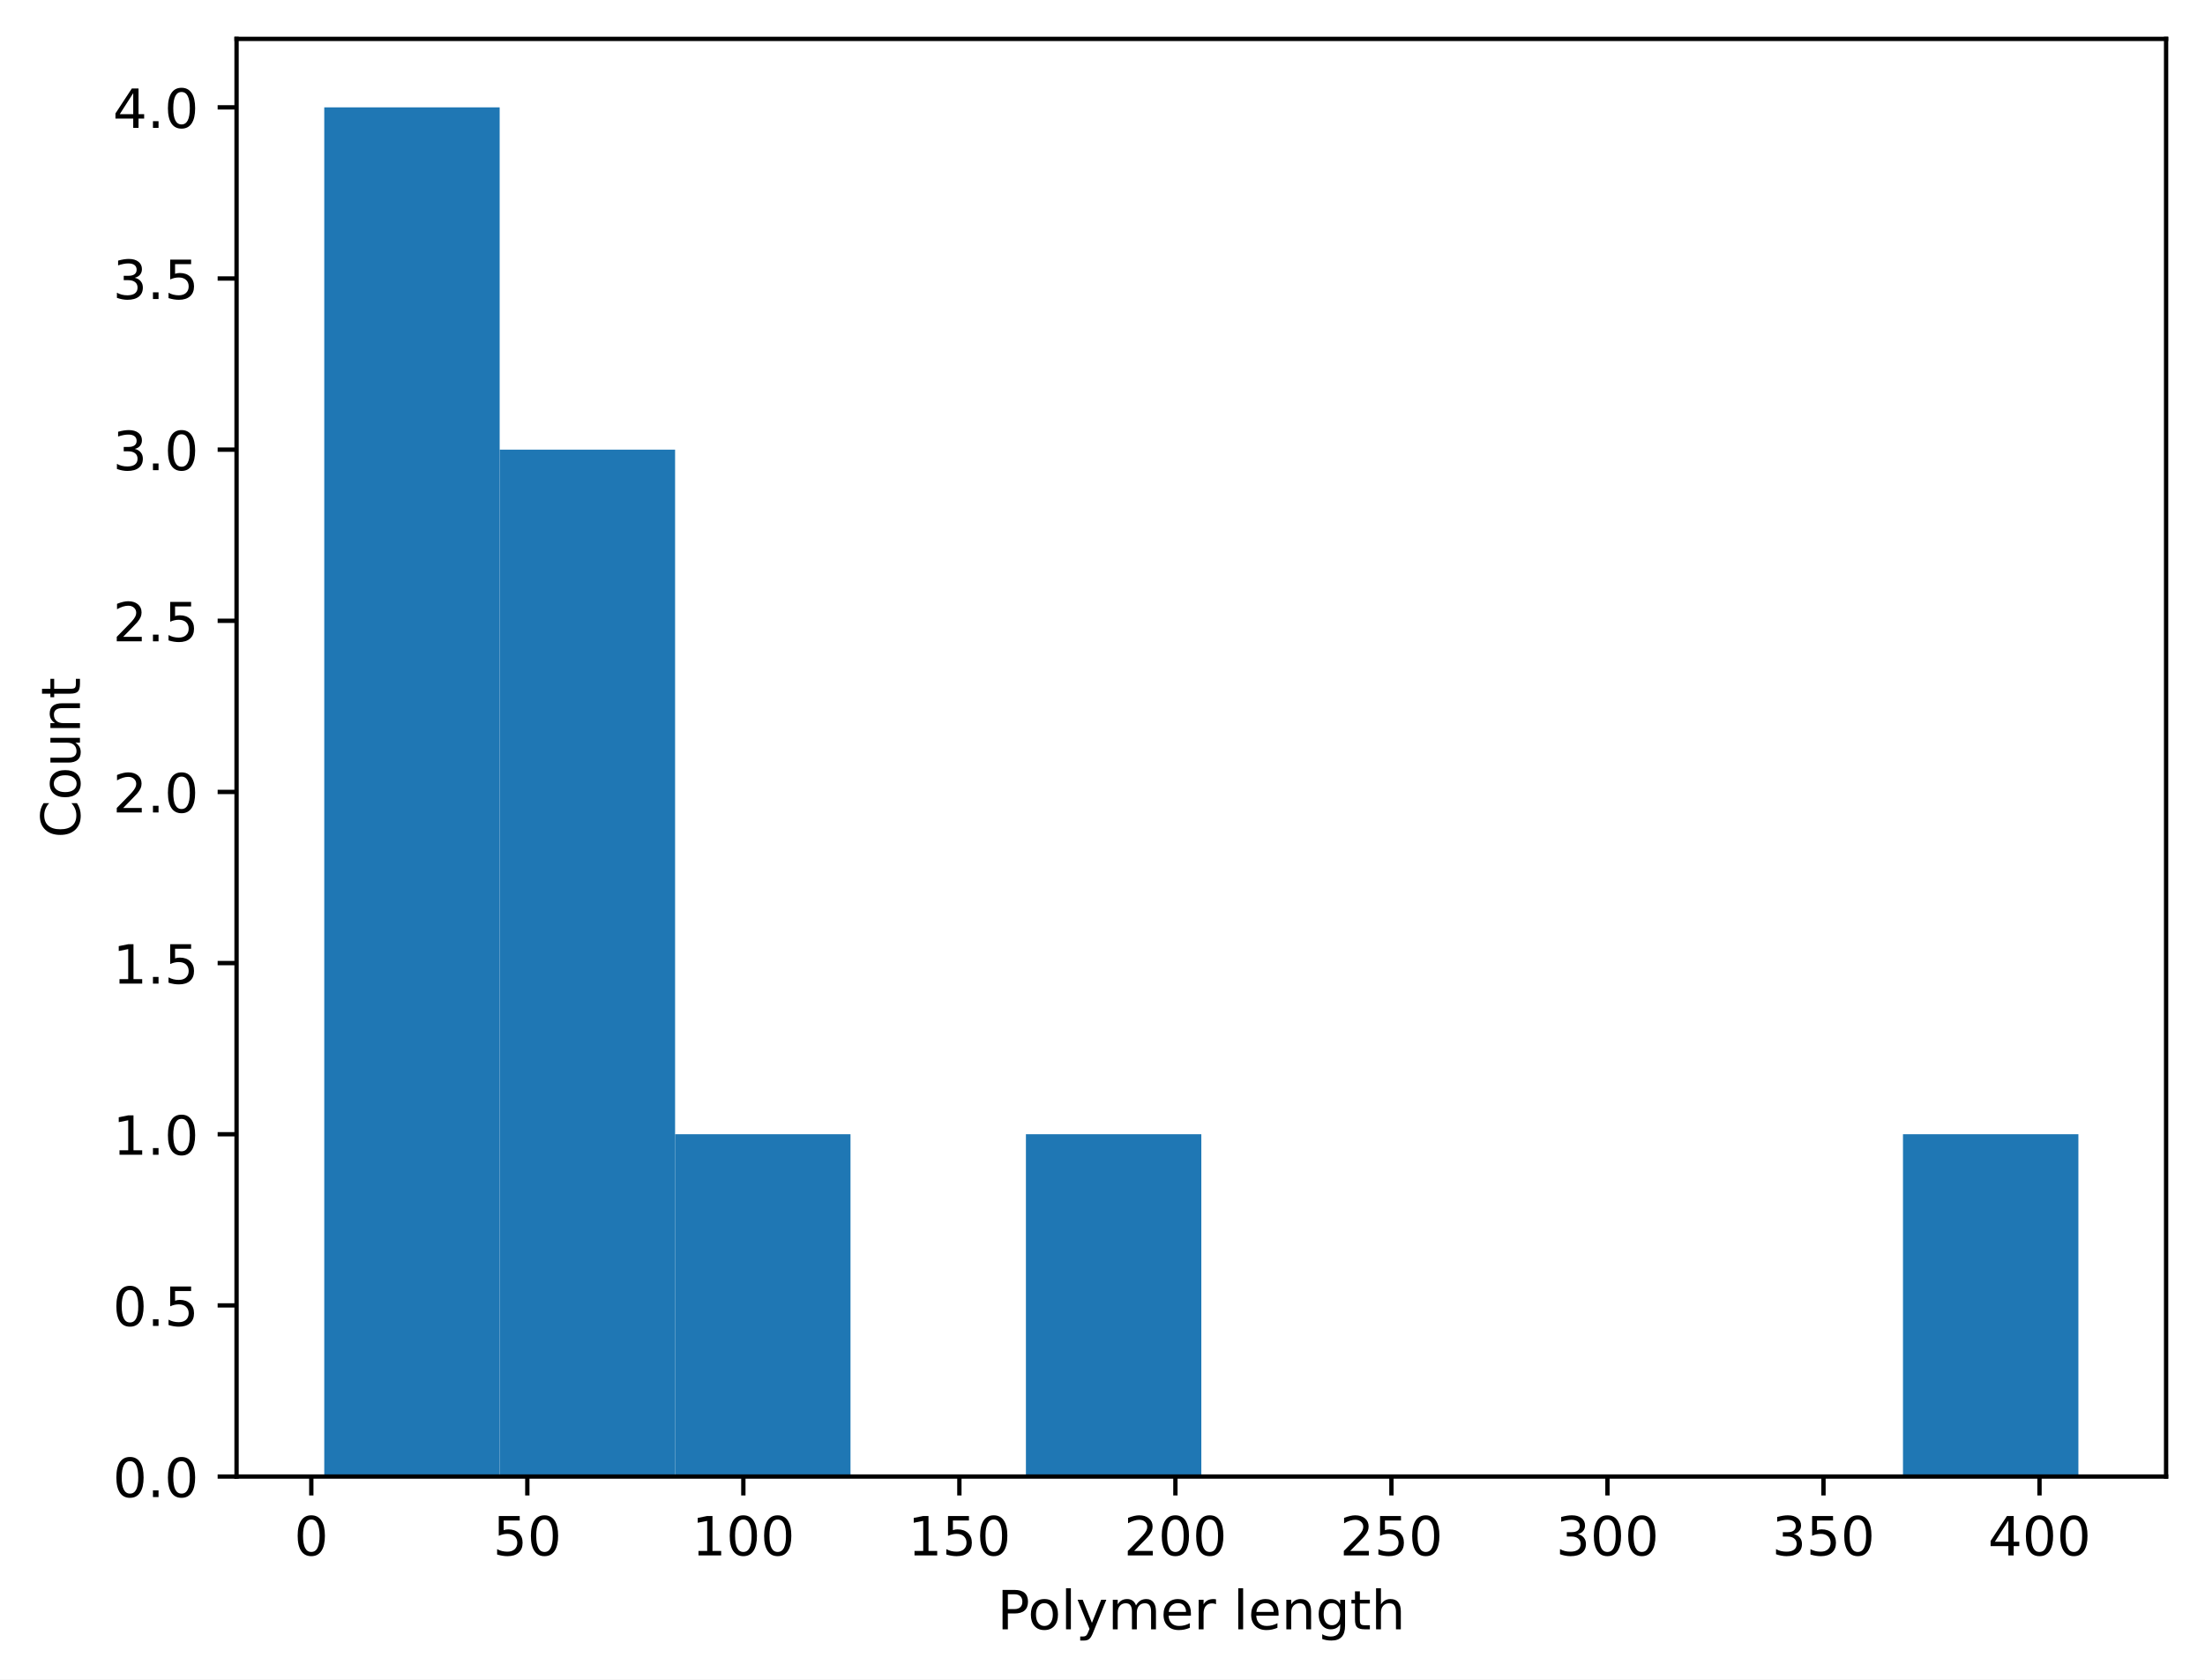
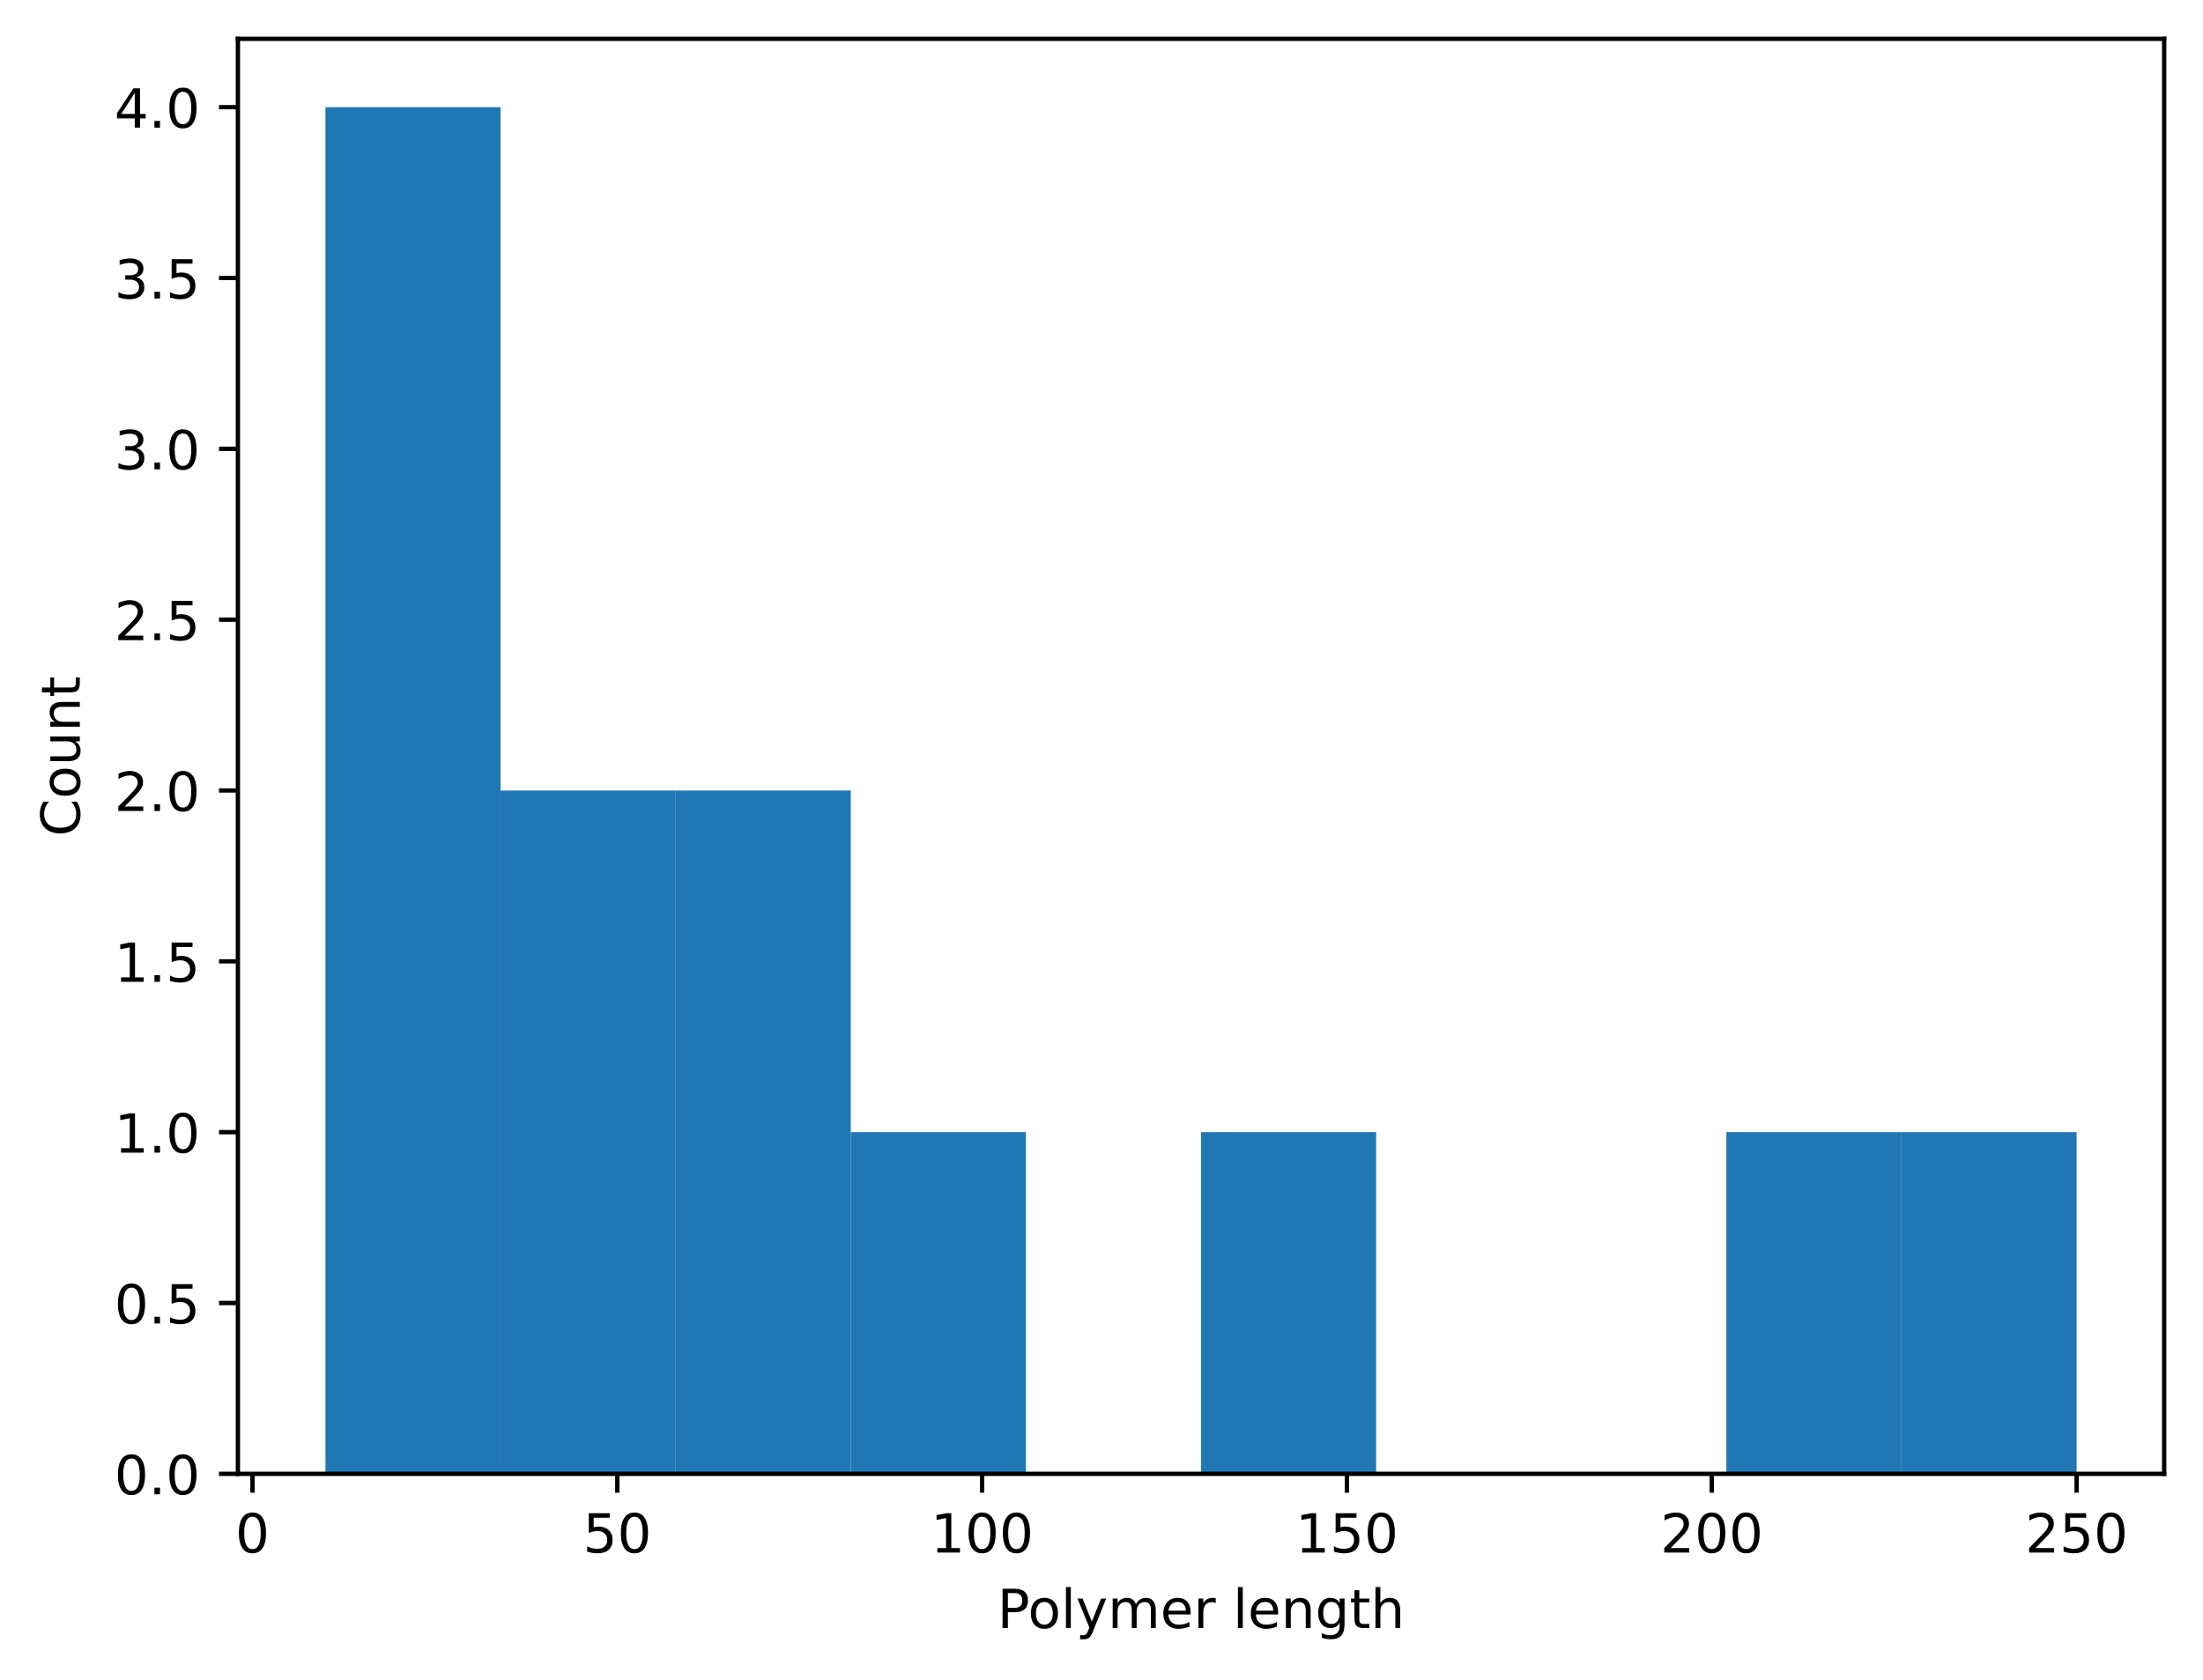
- <svg xmlns="http://www.w3.org/2000/svg" xmlns:xlink="http://www.w3.org/1999/xlink" width="408.101pt" height="310.868pt" viewBox="0 0 408.101 310.868" version="1.1">
+ <svg xmlns="http://www.w3.org/2000/svg" xmlns:xlink="http://www.w3.org/1999/xlink" width="408.423pt" height="311.513pt" viewBox="0 0 408.423 311.513" version="1.1">
  <defs>
    <style type="text/css">*{stroke-linejoin: round; stroke-linecap: butt}</style>
  </defs>
  <g id="figure_1">
    <g id="patch_1">
-       <path d="M 0 310.868  L 408.101 310.868  L 408.101 0  L 0 0  z " style="fill: #ffffff" />
+       <path d="M 0 311.513  L 408.423 311.513  L 408.423 0  L 0 0  z " style="fill: #ffffff" />
    </g>
    <g id="axes_1">
      <g id="patch_2">
-         <path d="M 43.781 273.312  L 400.901 273.312  L 400.901 7.2  L 43.781 7.2  z " style="fill: #ffffff" />
+         <path d="M 44.103 273.312  L 401.223 273.312  L 401.223 7.2  L 44.103 7.2  z " style="fill: #ffffff" />
      </g>
      <g id="patch_3">
-         <path d="M 60.014 273.312  L 92.479 273.312  L 92.479 19.872  L 60.014 19.872  z " clip-path="url(#p665dcdce9b)" style="fill: #1f77b4" />
+         <path d="M 60.336 273.312  L 92.801 273.312  L 92.801 19.872  L 60.336 19.872  z " clip-path="url(#p941e4ea823)" style="fill: #1f77b4" />
      </g>
      <g id="patch_4">
-         <path d="M 92.479 273.312  L 124.945 273.312  L 124.945 83.232  L 92.479 83.232  z " clip-path="url(#p665dcdce9b)" style="fill: #1f77b4" />
+         <path d="M 92.801 273.312  L 125.267 273.312  L 125.267 146.592  L 92.801 146.592  z " clip-path="url(#p941e4ea823)" style="fill: #1f77b4" />
      </g>
      <g id="patch_5">
-         <path d="M 124.945 273.312  L 157.41 273.312  L 157.41 209.952  L 124.945 209.952  z " clip-path="url(#p665dcdce9b)" style="fill: #1f77b4" />
+         <path d="M 125.267 273.312  L 157.732 273.312  L 157.732 146.592  L 125.267 146.592  z " clip-path="url(#p941e4ea823)" style="fill: #1f77b4" />
      </g>
      <g id="patch_6">
-         <path d="M 157.41 273.312  L 189.876 273.312  L 189.876 273.312  L 157.41 273.312  z " clip-path="url(#p665dcdce9b)" style="fill: #1f77b4" />
+         <path d="M 157.732 273.312  L 190.198 273.312  L 190.198 209.952  L 157.732 209.952  z " clip-path="url(#p941e4ea823)" style="fill: #1f77b4" />
      </g>
      <g id="patch_7">
-         <path d="M 189.876 273.312  L 222.341 273.312  L 222.341 209.952  L 189.876 209.952  z " clip-path="url(#p665dcdce9b)" style="fill: #1f77b4" />
+         <path d="M 190.198 273.312  L 222.663 273.312  L 222.663 273.312  L 190.198 273.312  z " clip-path="url(#p941e4ea823)" style="fill: #1f77b4" />
      </g>
      <g id="patch_8">
-         <path d="M 222.341 273.312  L 254.807 273.312  L 254.807 273.312  L 222.341 273.312  z " clip-path="url(#p665dcdce9b)" style="fill: #1f77b4" />
+         <path d="M 222.663 273.312  L 255.129 273.312  L 255.129 209.952  L 222.663 209.952  z " clip-path="url(#p941e4ea823)" style="fill: #1f77b4" />
      </g>
      <g id="patch_9">
-         <path d="M 254.807 273.312  L 287.272 273.312  L 287.272 273.312  L 254.807 273.312  z " clip-path="url(#p665dcdce9b)" style="fill: #1f77b4" />
+         <path d="M 255.129 273.312  L 287.594 273.312  L 287.594 273.312  L 255.129 273.312  z " clip-path="url(#p941e4ea823)" style="fill: #1f77b4" />
      </g>
      <g id="patch_10">
-         <path d="M 287.272 273.312  L 319.738 273.312  L 319.738 273.312  L 287.272 273.312  z " clip-path="url(#p665dcdce9b)" style="fill: #1f77b4" />
+         <path d="M 287.594 273.312  L 320.059 273.312  L 320.059 273.312  L 287.594 273.312  z " clip-path="url(#p941e4ea823)" style="fill: #1f77b4" />
      </g>
      <g id="patch_11">
-         <path d="M 319.738 273.312  L 352.203 273.312  L 352.203 273.312  L 319.738 273.312  z " clip-path="url(#p665dcdce9b)" style="fill: #1f77b4" />
+         <path d="M 320.059 273.312  L 352.525 273.312  L 352.525 209.952  L 320.059 209.952  z " clip-path="url(#p941e4ea823)" style="fill: #1f77b4" />
      </g>
      <g id="patch_12">
-         <path d="M 352.203 273.312  L 384.669 273.312  L 384.669 209.952  L 352.203 209.952  z " clip-path="url(#p665dcdce9b)" style="fill: #1f77b4" />
+         <path d="M 352.525 273.312  L 384.99 273.312  L 384.99 209.952  L 352.525 209.952  z " clip-path="url(#p941e4ea823)" style="fill: #1f77b4" />
      </g>
      <g id="matplotlib.axis_1">
        <g id="xtick_1">
          <g id="line2d_1">
            <defs>
-               <path id="m22817aaefd" d="M 0 0  L 0 3.5  " style="stroke: #000000; stroke-width: 0.8" />
+               <path id="m0335df0d52" d="M 0 0  L 0 3.5  " style="stroke: #000000; stroke-width: 0.8" />
            </defs>
            <g>
-               <use xlink:href="#m22817aaefd" x="57.615" y="273.312" style="stroke: #000000; stroke-width: 0.8" />
+               <use xlink:href="#m0335df0d52" x="46.809" y="273.312" style="stroke: #000000; stroke-width: 0.8" />
            </g>
          </g>
          <g id="text_1">
-             <g transform="translate(54.4338 287.9104) scale(0.1 -0.1)">
-               <defs>
-                 <path id="DejaVuSans-30" d="M 2034 4250  Q 1547 4250 1301 3770  Q 1056 3291 1056 2328  Q 1056 1369 1301 889  Q 1547 409 2034 409  Q 2525 409 2770 889  Q 3016 1369 3016 2328  Q 3016 3291 2770 3770  Q 2525 4250 2034 4250  z M 2034 4750  Q 2819 4750 3233 4129  Q 3647 3509 3647 2328  Q 3647 1150 3233 529  Q 2819 -91 2034 -91  Q 1250 -91 836 529  Q 422 1150 422 2328  Q 422 3509 836 4129  Q 1250 4750 2034 4750  z " transform="scale(0.015625)" />
-               </defs>
-               <use xlink:href="#DejaVuSans-30" />
+             <g transform="translate(43.62733 287.9097) scale(0.1 -0.1)">
+               <defs>
+                 <path id="DejaVuSans-13" d="M 2034 4250  Q 1547 4250 1301 3770  Q 1056 3291 1056 2328  Q 1056 1369 1301 889  Q 1547 409 2034 409  Q 2525 409 2770 889  Q 3016 1369 3016 2328  Q 3016 3291 2770 3770  Q 2525 4250 2034 4250  z M 2034 4750  Q 2819 4750 3233 4129  Q 3647 3509 3647 2328  Q 3647 1150 3233 529  Q 2819 -91 2034 -91  Q 1250 -91 836 529  Q 422 1150 422 2328  Q 422 3509 836 4129  Q 1250 4750 2034 4750  z " transform="scale(0.015625)" />
+               </defs>
+               <use xlink:href="#DejaVuSans-13" />
            </g>
          </g>
        </g>
        <g id="xtick_2">
          <g id="line2d_2">
            <g>
-               <use xlink:href="#m22817aaefd" x="97.597" y="273.312" style="stroke: #000000; stroke-width: 0.8" />
+               <use xlink:href="#m0335df0d52" x="114.445" y="273.312" style="stroke: #000000; stroke-width: 0.8" />
            </g>
          </g>
          <g id="text_2">
-             <g transform="translate(91.23464 287.9104) scale(0.1 -0.1)">
-               <defs>
-                 <path id="DejaVuSans-35" d="M 691 4666  L 3169 4666  L 3169 4134  L 1269 4134  L 1269 2991  Q 1406 3038 1543 3061  Q 1681 3084 1819 3084  Q 2600 3084 3056 2656  Q 3513 2228 3513 1497  Q 3513 744 3044 326  Q 2575 -91 1722 -91  Q 1428 -91 1123 -41  Q 819 9 494 109  L 494 744  Q 775 591 1075 516  Q 1375 441 1709 441  Q 2250 441 2565 725  Q 2881 1009 2881 1497  Q 2881 1984 2565 2268  Q 2250 2553 1709 2553  Q 1456 2553 1204 2497  Q 953 2441 691 2322  L 691 4666  z " transform="scale(0.015625)" />
-               </defs>
-               <use xlink:href="#DejaVuSans-35" />
-               <use xlink:href="#DejaVuSans-30" transform="translate(63.62305 0)" />
+             <g transform="translate(108.0824 287.9097) scale(0.1 -0.1)">
+               <defs>
+                 <path id="DejaVuSans-18" d="M 691 4666  L 3169 4666  L 3169 4134  L 1269 4134  L 1269 2991  Q 1406 3038 1543 3061  Q 1681 3084 1819 3084  Q 2600 3084 3056 2656  Q 3513 2228 3513 1497  Q 3513 744 3044 326  Q 2575 -91 1722 -91  Q 1428 -91 1123 -41  Q 819 9 494 109  L 494 744  Q 775 591 1075 516  Q 1375 441 1709 441  Q 2250 441 2565 725  Q 2881 1009 2881 1497  Q 2881 1984 2565 2268  Q 2250 2553 1709 2553  Q 1456 2553 1204 2497  Q 953 2441 691 2322  L 691 4666  z " transform="scale(0.015625)" />
+               </defs>
+               <use xlink:href="#DejaVuSans-18" />
+               <use xlink:href="#DejaVuSans-13" transform="translate(63.625 0)" />
            </g>
          </g>
        </g>
        <g id="xtick_3">
          <g id="line2d_3">
            <g>
-               <use xlink:href="#m22817aaefd" x="137.579" y="273.312" style="stroke: #000000; stroke-width: 0.8" />
+               <use xlink:href="#m0335df0d52" x="182.081" y="273.312" style="stroke: #000000; stroke-width: 0.8" />
            </g>
          </g>
          <g id="text_3">
-             <g transform="translate(128.0355 287.9104) scale(0.1 -0.1)">
-               <defs>
-                 <path id="DejaVuSans-31" d="M 794 531  L 1825 531  L 1825 4091  L 703 3866  L 703 4441  L 1819 4666  L 2450 4666  L 2450 531  L 3481 531  L 3481 0  L 794 0  L 794 531  z " transform="scale(0.015625)" />
-               </defs>
-               <use xlink:href="#DejaVuSans-31" />
-               <use xlink:href="#DejaVuSans-30" transform="translate(63.62305 0)" />
-               <use xlink:href="#DejaVuSans-30" transform="translate(127.2461 0)" />
+             <g transform="translate(172.5376 287.9097) scale(0.1 -0.1)">
+               <defs>
+                 <path id="DejaVuSans-14" d="M 794 531  L 1825 531  L 1825 4091  L 703 3866  L 703 4441  L 1819 4666  L 2450 4666  L 2450 531  L 3481 531  L 3481 0  L 794 0  L 794 531  z " transform="scale(0.015625)" />
+               </defs>
+               <use xlink:href="#DejaVuSans-14" />
+               <use xlink:href="#DejaVuSans-13" transform="translate(63.625 0)" />
+               <use xlink:href="#DejaVuSans-13" transform="translate(127.25 0)" />
            </g>
          </g>
        </g>
        <g id="xtick_4">
          <g id="line2d_4">
            <g>
-               <use xlink:href="#m22817aaefd" x="177.561" y="273.312" style="stroke: #000000; stroke-width: 0.8" />
+               <use xlink:href="#m0335df0d52" x="249.718" y="273.312" style="stroke: #000000; stroke-width: 0.8" />
            </g>
          </g>
          <g id="text_4">
-             <g transform="translate(168.0176 287.9104) scale(0.1 -0.1)">
-               <use xlink:href="#DejaVuSans-31" />
-               <use xlink:href="#DejaVuSans-35" transform="translate(63.62305 0)" />
-               <use xlink:href="#DejaVuSans-30" transform="translate(127.2461 0)" />
+             <g transform="translate(240.1739 287.9097) scale(0.1 -0.1)">
+               <use xlink:href="#DejaVuSans-14" />
+               <use xlink:href="#DejaVuSans-18" transform="translate(63.625 0)" />
+               <use xlink:href="#DejaVuSans-13" transform="translate(127.25 0)" />
            </g>
          </g>
        </g>
        <g id="xtick_5">
          <g id="line2d_5">
            <g>
-               <use xlink:href="#m22817aaefd" x="217.543" y="273.312" style="stroke: #000000; stroke-width: 0.8" />
+               <use xlink:href="#m0335df0d52" x="317.354" y="273.312" style="stroke: #000000; stroke-width: 0.8" />
            </g>
          </g>
          <g id="text_5">
-             <g transform="translate(207.9997 287.9104) scale(0.1 -0.1)">
-               <defs>
-                 <path id="DejaVuSans-32" d="M 1228 531  L 3431 531  L 3431 0  L 469 0  L 469 531  Q 828 903 1448 1529  Q 2069 2156 2228 2338  Q 2531 2678 2651 2914  Q 2772 3150 2772 3378  Q 2772 3750 2511 3984  Q 2250 4219 1831 4219  Q 1534 4219 1204 4116  Q 875 4013 500 3803  L 500 4441  Q 881 4594 1212 4672  Q 1544 4750 1819 4750  Q 2544 4750 2975 4387  Q 3406 4025 3406 3419  Q 3406 3131 3298 2873  Q 3191 2616 2906 2266  Q 2828 2175 2409 1742  Q 1991 1309 1228 531  z " transform="scale(0.015625)" />
-               </defs>
-               <use xlink:href="#DejaVuSans-32" />
-               <use xlink:href="#DejaVuSans-30" transform="translate(63.62305 0)" />
-               <use xlink:href="#DejaVuSans-30" transform="translate(127.2461 0)" />
+             <g transform="translate(307.8103 287.9097) scale(0.1 -0.1)">
+               <defs>
+                 <path id="DejaVuSans-15" d="M 1228 531  L 3431 531  L 3431 0  L 469 0  L 469 531  Q 828 903 1448 1529  Q 2069 2156 2228 2338  Q 2531 2678 2651 2914  Q 2772 3150 2772 3378  Q 2772 3750 2511 3984  Q 2250 4219 1831 4219  Q 1534 4219 1204 4116  Q 875 4013 500 3803  L 500 4441  Q 881 4594 1212 4672  Q 1544 4750 1819 4750  Q 2544 4750 2975 4387  Q 3406 4025 3406 3419  Q 3406 3131 3298 2873  Q 3191 2616 2906 2266  Q 2828 2175 2409 1742  Q 1991 1309 1228 531  z " transform="scale(0.015625)" />
+               </defs>
+               <use xlink:href="#DejaVuSans-15" />
+               <use xlink:href="#DejaVuSans-13" transform="translate(63.625 0)" />
+               <use xlink:href="#DejaVuSans-13" transform="translate(127.25 0)" />
            </g>
          </g>
        </g>
        <g id="xtick_6">
          <g id="line2d_6">
            <g>
-               <use xlink:href="#m22817aaefd" x="257.525" y="273.312" style="stroke: #000000; stroke-width: 0.8" />
+               <use xlink:href="#m0335df0d52" x="384.99" y="273.312" style="stroke: #000000; stroke-width: 0.8" />
            </g>
          </g>
          <g id="text_6">
-             <g transform="translate(247.9817 287.9104) scale(0.1 -0.1)">
-               <use xlink:href="#DejaVuSans-32" />
-               <use xlink:href="#DejaVuSans-35" transform="translate(63.62305 0)" />
-               <use xlink:href="#DejaVuSans-30" transform="translate(127.2461 0)" />
-             </g>
-           </g>
-         </g>
-         <g id="xtick_7">
-           <g id="line2d_7">
-             <g>
-               <use xlink:href="#m22817aaefd" x="297.508" y="273.312" style="stroke: #000000; stroke-width: 0.8" />
-             </g>
-           </g>
-           <g id="text_7">
-             <g transform="translate(287.9638 287.9104) scale(0.1 -0.1)">
-               <defs>
-                 <path id="DejaVuSans-33" d="M 2597 2516  Q 3050 2419 3304 2112  Q 3559 1806 3559 1356  Q 3559 666 3084 287  Q 2609 -91 1734 -91  Q 1441 -91 1130 -33  Q 819 25 488 141  L 488 750  Q 750 597 1062 519  Q 1375 441 1716 441  Q 2309 441 2620 675  Q 2931 909 2931 1356  Q 2931 1769 2642 2001  Q 2353 2234 1838 2234  L 1294 2234  L 1294 2753  L 1863 2753  Q 2328 2753 2575 2939  Q 2822 3125 2822 3475  Q 2822 3834 2567 4026  Q 2313 4219 1838 4219  Q 1578 4219 1281 4162  Q 984 4106 628 3988  L 628 4550  Q 988 4650 1302 4700  Q 1616 4750 1894 4750  Q 2613 4750 3031 4423  Q 3450 4097 3450 3541  Q 3450 3153 3228 2886  Q 3006 2619 2597 2516  z " transform="scale(0.015625)" />
-               </defs>
-               <use xlink:href="#DejaVuSans-33" />
-               <use xlink:href="#DejaVuSans-30" transform="translate(63.62305 0)" />
-               <use xlink:href="#DejaVuSans-30" transform="translate(127.2461 0)" />
-             </g>
-           </g>
-         </g>
-         <g id="xtick_8">
-           <g id="line2d_8">
-             <g>
-               <use xlink:href="#m22817aaefd" x="337.49" y="273.312" style="stroke: #000000; stroke-width: 0.8" />
-             </g>
-           </g>
-           <g id="text_8">
-             <g transform="translate(327.9459 287.9104) scale(0.1 -0.1)">
-               <use xlink:href="#DejaVuSans-33" />
-               <use xlink:href="#DejaVuSans-35" transform="translate(63.62305 0)" />
-               <use xlink:href="#DejaVuSans-30" transform="translate(127.2461 0)" />
-             </g>
-           </g>
-         </g>
-         <g id="xtick_9">
-           <g id="line2d_9">
-             <g>
-               <use xlink:href="#m22817aaefd" x="377.472" y="273.312" style="stroke: #000000; stroke-width: 0.8" />
-             </g>
-           </g>
-           <g id="text_9">
-             <g transform="translate(367.928 287.9104) scale(0.1 -0.1)">
-               <defs>
-                 <path id="DejaVuSans-34" d="M 2419 4116  L 825 1625  L 2419 1625  L 2419 4116  z M 2253 4666  L 3047 4666  L 3047 1625  L 3713 1625  L 3713 1100  L 3047 1100  L 3047 0  L 2419 0  L 2419 1100  L 313 1100  L 313 1709  L 2253 4666  z " transform="scale(0.015625)" />
-               </defs>
-               <use xlink:href="#DejaVuSans-34" />
-               <use xlink:href="#DejaVuSans-30" transform="translate(63.62305 0)" />
-               <use xlink:href="#DejaVuSans-30" transform="translate(127.2461 0)" />
-             </g>
-           </g>
-         </g>
-         <g id="text_10">
-           <g transform="translate(184.5709 301.5886) scale(0.1 -0.1)">
+             <g transform="translate(375.4466 287.9097) scale(0.1 -0.1)">
+               <use xlink:href="#DejaVuSans-15" />
+               <use xlink:href="#DejaVuSans-18" transform="translate(63.625 0)" />
+               <use xlink:href="#DejaVuSans-13" transform="translate(127.25 0)" />
+             </g>
+           </g>
+         </g>
+         <g id="text_7">
+           <g transform="translate(184.8897 301.9104) scale(0.1 -0.1)">
            <defs>
-               <path id="DejaVuSans-50" d="M 1259 4147  L 1259 2394  L 2053 2394  Q 2494 2394 2734 2622  Q 2975 2850 2975 3272  Q 2975 3691 2734 3919  Q 2494 4147 2053 4147  L 1259 4147  z M 628 4666  L 2053 4666  Q 2838 4666 3239 4311  Q 3641 3956 3641 3272  Q 3641 2581 3239 2228  Q 2838 1875 2053 1875  L 1259 1875  L 1259 0  L 628 0  L 628 4666  z " transform="scale(0.015625)" />
-               <path id="DejaVuSans-6f" d="M 1959 3097  Q 1497 3097 1228 2736  Q 959 2375 959 1747  Q 959 1119 1226 758  Q 1494 397 1959 397  Q 2419 397 2687 759  Q 2956 1122 2956 1747  Q 2956 2369 2687 2733  Q 2419 3097 1959 3097  z M 1959 3584  Q 2709 3584 3137 3096  Q 3566 2609 3566 1747  Q 3566 888 3137 398  Q 2709 -91 1959 -91  Q 1206 -91 779 398  Q 353 888 353 1747  Q 353 2609 779 3096  Q 1206 3584 1959 3584  z " transform="scale(0.015625)" />
-               <path id="DejaVuSans-6c" d="M 603 4863  L 1178 4863  L 1178 0  L 603 0  L 603 4863  z " transform="scale(0.015625)" />
-               <path id="DejaVuSans-79" d="M 2059 -325  Q 1816 -950 1584 -1140  Q 1353 -1331 966 -1331  L 506 -1331  L 506 -850  L 844 -850  Q 1081 -850 1212 -737  Q 1344 -625 1503 -206  L 1606 56  L 191 3500  L 800 3500  L 1894 763  L 2988 3500  L 3597 3500  L 2059 -325  z " transform="scale(0.015625)" />
-               <path id="DejaVuSans-6d" d="M 3328 2828  Q 3544 3216 3844 3400  Q 4144 3584 4550 3584  Q 5097 3584 5394 3201  Q 5691 2819 5691 2113  L 5691 0  L 5113 0  L 5113 2094  Q 5113 2597 4934 2840  Q 4756 3084 4391 3084  Q 3944 3084 3684 2787  Q 3425 2491 3425 1978  L 3425 0  L 2847 0  L 2847 2094  Q 2847 2600 2669 2842  Q 2491 3084 2119 3084  Q 1678 3084 1418 2786  Q 1159 2488 1159 1978  L 1159 0  L 581 0  L 581 3500  L 1159 3500  L 1159 2956  Q 1356 3278 1631 3431  Q 1906 3584 2284 3584  Q 2666 3584 2933 3390  Q 3200 3197 3328 2828  z " transform="scale(0.015625)" />
-               <path id="DejaVuSans-65" d="M 3597 1894  L 3597 1613  L 953 1613  Q 991 1019 1311 708  Q 1631 397 2203 397  Q 2534 397 2845 478  Q 3156 559 3463 722  L 3463 178  Q 3153 47 2828 -22  Q 2503 -91 2169 -91  Q 1331 -91 842 396  Q 353 884 353 1716  Q 353 2575 817 3079  Q 1281 3584 2069 3584  Q 2775 3584 3186 3129  Q 3597 2675 3597 1894  z M 3022 2063  Q 3016 2534 2758 2815  Q 2500 3097 2075 3097  Q 1594 3097 1305 2825  Q 1016 2553 972 2059  L 3022 2063  z " transform="scale(0.015625)" />
-               <path id="DejaVuSans-72" d="M 2631 2963  Q 2534 3019 2420 3045  Q 2306 3072 2169 3072  Q 1681 3072 1420 2755  Q 1159 2438 1159 1844  L 1159 0  L 581 0  L 581 3500  L 1159 3500  L 1159 2956  Q 1341 3275 1631 3429  Q 1922 3584 2338 3584  Q 2397 3584 2469 3576  Q 2541 3569 2628 3553  L 2631 2963  z " transform="scale(0.015625)" />
-               <path id="DejaVuSans-20" transform="scale(0.015625)" />
-               <path id="DejaVuSans-6e" d="M 3513 2113  L 3513 0  L 2938 0  L 2938 2094  Q 2938 2591 2744 2837  Q 2550 3084 2163 3084  Q 1697 3084 1428 2787  Q 1159 2491 1159 1978  L 1159 0  L 581 0  L 581 3500  L 1159 3500  L 1159 2956  Q 1366 3272 1645 3428  Q 1925 3584 2291 3584  Q 2894 3584 3203 3211  Q 3513 2838 3513 2113  z " transform="scale(0.015625)" />
-               <path id="DejaVuSans-67" d="M 2906 1791  Q 2906 2416 2648 2759  Q 2391 3103 1925 3103  Q 1463 3103 1205 2759  Q 947 2416 947 1791  Q 947 1169 1205 825  Q 1463 481 1925 481  Q 2391 481 2648 825  Q 2906 1169 2906 1791  z M 3481 434  Q 3481 -459 3084 -895  Q 2688 -1331 1869 -1331  Q 1566 -1331 1297 -1286  Q 1028 -1241 775 -1147  L 775 -588  Q 1028 -725 1275 -790  Q 1522 -856 1778 -856  Q 2344 -856 2625 -561  Q 2906 -266 2906 331  L 2906 616  Q 2728 306 2450 153  Q 2172 0 1784 0  Q 1141 0 747 490  Q 353 981 353 1791  Q 353 2603 747 3093  Q 1141 3584 1784 3584  Q 2172 3584 2450 3431  Q 2728 3278 2906 2969  L 2906 3500  L 3481 3500  L 3481 434  z " transform="scale(0.015625)" />
-               <path id="DejaVuSans-74" d="M 1172 4494  L 1172 3500  L 2356 3500  L 2356 3053  L 1172 3053  L 1172 1153  Q 1172 725 1289 603  Q 1406 481 1766 481  L 2356 481  L 2356 0  L 1766 0  Q 1100 0 847 248  Q 594 497 594 1153  L 594 3053  L 172 3053  L 172 3500  L 594 3500  L 594 4494  L 1172 4494  z " transform="scale(0.015625)" />
-               <path id="DejaVuSans-68" d="M 3513 2113  L 3513 0  L 2938 0  L 2938 2094  Q 2938 2591 2744 2837  Q 2550 3084 2163 3084  Q 1697 3084 1428 2787  Q 1159 2491 1159 1978  L 1159 0  L 581 0  L 581 4863  L 1159 4863  L 1159 2956  Q 1366 3272 1645 3428  Q 1925 3584 2291 3584  Q 2894 3584 3203 3211  Q 3513 2838 3513 2113  z " transform="scale(0.015625)" />
+               <path id="DejaVuSans-33" d="M 1259 4147  L 1259 2394  L 2053 2394  Q 2494 2394 2734 2622  Q 2975 2850 2975 3272  Q 2975 3691 2734 3919  Q 2494 4147 2053 4147  L 1259 4147  z M 628 4666  L 2053 4666  Q 2838 4666 3239 4311  Q 3641 3956 3641 3272  Q 3641 2581 3239 2228  Q 2838 1875 2053 1875  L 1259 1875  L 1259 0  L 628 0  L 628 4666  z " transform="scale(0.015625)" />
+               <path id="DejaVuSans-52" d="M 1959 3097  Q 1497 3097 1228 2736  Q 959 2375 959 1747  Q 959 1119 1226 758  Q 1494 397 1959 397  Q 2419 397 2687 759  Q 2956 1122 2956 1747  Q 2956 2369 2687 2733  Q 2419 3097 1959 3097  z M 1959 3584  Q 2709 3584 3137 3096  Q 3566 2609 3566 1747  Q 3566 888 3137 398  Q 2709 -91 1959 -91  Q 1206 -91 779 398  Q 353 888 353 1747  Q 353 2609 779 3096  Q 1206 3584 1959 3584  z " transform="scale(0.015625)" />
+               <path id="DejaVuSans-4f" d="M 603 4863  L 1178 4863  L 1178 0  L 603 0  L 603 4863  z " transform="scale(0.015625)" />
+               <path id="DejaVuSans-5c" d="M 2059 -325  Q 1816 -950 1584 -1140  Q 1353 -1331 966 -1331  L 506 -1331  L 506 -850  L 844 -850  Q 1081 -850 1212 -737  Q 1344 -625 1503 -206  L 1606 56  L 191 3500  L 800 3500  L 1894 763  L 2988 3500  L 3597 3500  L 2059 -325  z " transform="scale(0.015625)" />
+               <path id="DejaVuSans-50" d="M 3328 2828  Q 3544 3216 3844 3400  Q 4144 3584 4550 3584  Q 5097 3584 5394 3201  Q 5691 2819 5691 2113  L 5691 0  L 5113 0  L 5113 2094  Q 5113 2597 4934 2840  Q 4756 3084 4391 3084  Q 3944 3084 3684 2787  Q 3425 2491 3425 1978  L 3425 0  L 2847 0  L 2847 2094  Q 2847 2600 2669 2842  Q 2491 3084 2119 3084  Q 1678 3084 1418 2786  Q 1159 2488 1159 1978  L 1159 0  L 581 0  L 581 3500  L 1159 3500  L 1159 2956  Q 1356 3278 1631 3431  Q 1906 3584 2284 3584  Q 2666 3584 2933 3390  Q 3200 3197 3328 2828  z " transform="scale(0.015625)" />
+               <path id="DejaVuSans-48" d="M 3597 1894  L 3597 1613  L 953 1613  Q 991 1019 1311 708  Q 1631 397 2203 397  Q 2534 397 2845 478  Q 3156 559 3463 722  L 3463 178  Q 3153 47 2828 -22  Q 2503 -91 2169 -91  Q 1331 -91 842 396  Q 353 884 353 1716  Q 353 2575 817 3079  Q 1281 3584 2069 3584  Q 2775 3584 3186 3129  Q 3597 2675 3597 1894  z M 3022 2063  Q 3016 2534 2758 2815  Q 2500 3097 2075 3097  Q 1594 3097 1305 2825  Q 1016 2553 972 2059  L 3022 2063  z " transform="scale(0.015625)" />
+               <path id="DejaVuSans-55" d="M 2631 2963  Q 2534 3019 2420 3045  Q 2306 3072 2169 3072  Q 1681 3072 1420 2755  Q 1159 2438 1159 1844  L 1159 0  L 581 0  L 581 3500  L 1159 3500  L 1159 2956  Q 1341 3275 1631 3429  Q 1922 3584 2338 3584  Q 2397 3584 2469 3576  Q 2541 3569 2628 3553  L 2631 2963  z " transform="scale(0.015625)" />
+               <path id="DejaVuSans-3" transform="scale(0.015625)" />
+               <path id="DejaVuSans-51" d="M 3513 2113  L 3513 0  L 2938 0  L 2938 2094  Q 2938 2591 2744 2837  Q 2550 3084 2163 3084  Q 1697 3084 1428 2787  Q 1159 2491 1159 1978  L 1159 0  L 581 0  L 581 3500  L 1159 3500  L 1159 2956  Q 1366 3272 1645 3428  Q 1925 3584 2291 3584  Q 2894 3584 3203 3211  Q 3513 2838 3513 2113  z " transform="scale(0.015625)" />
+               <path id="DejaVuSans-4a" d="M 2906 1791  Q 2906 2416 2648 2759  Q 2391 3103 1925 3103  Q 1463 3103 1205 2759  Q 947 2416 947 1791  Q 947 1169 1205 825  Q 1463 481 1925 481  Q 2391 481 2648 825  Q 2906 1169 2906 1791  z M 3481 434  Q 3481 -459 3084 -895  Q 2688 -1331 1869 -1331  Q 1566 -1331 1297 -1286  Q 1028 -1241 775 -1147  L 775 -588  Q 1028 -725 1275 -790  Q 1522 -856 1778 -856  Q 2344 -856 2625 -561  Q 2906 -266 2906 331  L 2906 616  Q 2728 306 2450 153  Q 2172 0 1784 0  Q 1141 0 747 490  Q 353 981 353 1791  Q 353 2603 747 3093  Q 1141 3584 1784 3584  Q 2172 3584 2450 3431  Q 2728 3278 2906 2969  L 2906 3500  L 3481 3500  L 3481 434  z " transform="scale(0.015625)" />
+               <path id="DejaVuSans-57" d="M 1172 4494  L 1172 3500  L 2356 3500  L 2356 3053  L 1172 3053  L 1172 1153  Q 1172 725 1289 603  Q 1406 481 1766 481  L 2356 481  L 2356 0  L 1766 0  Q 1100 0 847 248  Q 594 497 594 1153  L 594 3053  L 172 3053  L 172 3500  L 594 3500  L 594 4494  L 1172 4494  z " transform="scale(0.015625)" />
+               <path id="DejaVuSans-4b" d="M 3513 2113  L 3513 0  L 2938 0  L 2938 2094  Q 2938 2591 2744 2837  Q 2550 3084 2163 3084  Q 1697 3084 1428 2787  Q 1159 2491 1159 1978  L 1159 0  L 581 0  L 581 4863  L 1159 4863  L 1159 2956  Q 1366 3272 1645 3428  Q 1925 3584 2291 3584  Q 2894 3584 3203 3211  Q 3513 2838 3513 2113  z " transform="scale(0.015625)" />
            </defs>
-             <use xlink:href="#DejaVuSans-50" />
-             <use xlink:href="#DejaVuSans-6f" transform="translate(56.67773 0)" />
-             <use xlink:href="#DejaVuSans-6c" transform="translate(117.8594 0)" />
-             <use xlink:href="#DejaVuSans-79" transform="translate(145.6426 0)" />
-             <use xlink:href="#DejaVuSans-6d" transform="translate(204.8223 0)" />
-             <use xlink:href="#DejaVuSans-65" transform="translate(302.2344 0)" />
-             <use xlink:href="#DejaVuSans-72" transform="translate(363.7578 0)" />
-             <use xlink:href="#DejaVuSans-20" transform="translate(404.8711 0)" />
-             <use xlink:href="#DejaVuSans-6c" transform="translate(436.6582 0)" />
-             <use xlink:href="#DejaVuSans-65" transform="translate(464.4414 0)" />
-             <use xlink:href="#DejaVuSans-6e" transform="translate(525.9648 0)" />
-             <use xlink:href="#DejaVuSans-67" transform="translate(589.3438 0)" />
-             <use xlink:href="#DejaVuSans-74" transform="translate(652.8203 0)" />
-             <use xlink:href="#DejaVuSans-68" transform="translate(692.0293 0)" />
+             <use xlink:href="#DejaVuSans-33" />
+             <use xlink:href="#DejaVuSans-52" transform="translate(56.73438 0)" />
+             <use xlink:href="#DejaVuSans-4f" transform="translate(117.9219 0)" />
+             <use xlink:href="#DejaVuSans-5c" transform="translate(145.7031 0)" />
+             <use xlink:href="#DejaVuSans-50" transform="translate(204.8906 0)" />
+             <use xlink:href="#DejaVuSans-48" transform="translate(302.2969 0)" />
+             <use xlink:href="#DejaVuSans-55" transform="translate(363.8281 0)" />
+             <use xlink:href="#DejaVuSans-3" transform="translate(404.9375 0)" />
+             <use xlink:href="#DejaVuSans-4f" transform="translate(436.7188 0)" />
+             <use xlink:href="#DejaVuSans-48" transform="translate(464.5 0)" />
+             <use xlink:href="#DejaVuSans-51" transform="translate(526.0312 0)" />
+             <use xlink:href="#DejaVuSans-4a" transform="translate(589.4062 0)" />
+             <use xlink:href="#DejaVuSans-57" transform="translate(652.8906 0)" />
+             <use xlink:href="#DejaVuSans-4b" transform="translate(692.0938 0)" />
          </g>
        </g>
      </g>
      <g id="matplotlib.axis_2">
        <g id="ytick_1">
+           <g id="line2d_7">
+             <defs>
+               <path id="m8d7d57e11e" d="M 0 0  L -3.5 0  " style="stroke: #000000; stroke-width: 0.8" />
+             </defs>
+             <g>
+               <use xlink:href="#m8d7d57e11e" x="44.103" y="273.312" style="stroke: #000000; stroke-width: 0.8" />
+             </g>
+           </g>
+           <g id="text_8">
+             <g transform="translate(21.2 277.1108) scale(0.1 -0.1)">
+               <defs>
+                 <path id="DejaVuSans-11" d="M 684 794  L 1344 794  L 1344 0  L 684 0  L 684 794  z " transform="scale(0.015625)" />
+               </defs>
+               <use xlink:href="#DejaVuSans-13" />
+               <use xlink:href="#DejaVuSans-11" transform="translate(63.625 0)" />
+               <use xlink:href="#DejaVuSans-13" transform="translate(95.40625 0)" />
+             </g>
+           </g>
+         </g>
+         <g id="ytick_2">
+           <g id="line2d_8">
+             <g>
+               <use xlink:href="#m8d7d57e11e" x="44.103" y="241.632" style="stroke: #000000; stroke-width: 0.8" />
+             </g>
+           </g>
+           <g id="text_9">
+             <g transform="translate(21.2 245.4308) scale(0.1 -0.1)">
+               <use xlink:href="#DejaVuSans-13" />
+               <use xlink:href="#DejaVuSans-11" transform="translate(63.625 0)" />
+               <use xlink:href="#DejaVuSans-18" transform="translate(95.40625 0)" />
+             </g>
+           </g>
+         </g>
+         <g id="ytick_3">
+           <g id="line2d_9">
+             <g>
+               <use xlink:href="#m8d7d57e11e" x="44.103" y="209.952" style="stroke: #000000; stroke-width: 0.8" />
+             </g>
+           </g>
+           <g id="text_10">
+             <g transform="translate(21.2 213.7508) scale(0.1 -0.1)">
+               <use xlink:href="#DejaVuSans-14" />
+               <use xlink:href="#DejaVuSans-11" transform="translate(63.625 0)" />
+               <use xlink:href="#DejaVuSans-13" transform="translate(95.40625 0)" />
+             </g>
+           </g>
+         </g>
+         <g id="ytick_4">
          <g id="line2d_10">
+             <g>
+               <use xlink:href="#m8d7d57e11e" x="44.103" y="178.272" style="stroke: #000000; stroke-width: 0.8" />
+             </g>
+           </g>
+           <g id="text_11">
+             <g transform="translate(21.2 182.0708) scale(0.1 -0.1)">
+               <use xlink:href="#DejaVuSans-14" />
+               <use xlink:href="#DejaVuSans-11" transform="translate(63.625 0)" />
+               <use xlink:href="#DejaVuSans-18" transform="translate(95.40625 0)" />
+             </g>
+           </g>
+         </g>
+         <g id="ytick_5">
+           <g id="line2d_11">
+             <g>
+               <use xlink:href="#m8d7d57e11e" x="44.103" y="146.592" style="stroke: #000000; stroke-width: 0.8" />
+             </g>
+           </g>
+           <g id="text_12">
+             <g transform="translate(21.2 150.3908) scale(0.1 -0.1)">
+               <use xlink:href="#DejaVuSans-15" />
+               <use xlink:href="#DejaVuSans-11" transform="translate(63.625 0)" />
+               <use xlink:href="#DejaVuSans-13" transform="translate(95.40625 0)" />
+             </g>
+           </g>
+         </g>
+         <g id="ytick_6">
+           <g id="line2d_12">
+             <g>
+               <use xlink:href="#m8d7d57e11e" x="44.103" y="114.912" style="stroke: #000000; stroke-width: 0.8" />
+             </g>
+           </g>
+           <g id="text_13">
+             <g transform="translate(21.2 118.7108) scale(0.1 -0.1)">
+               <use xlink:href="#DejaVuSans-15" />
+               <use xlink:href="#DejaVuSans-11" transform="translate(63.625 0)" />
+               <use xlink:href="#DejaVuSans-18" transform="translate(95.40625 0)" />
+             </g>
+           </g>
+         </g>
+         <g id="ytick_7">
+           <g id="line2d_13">
+             <g>
+               <use xlink:href="#m8d7d57e11e" x="44.103" y="83.232" style="stroke: #000000; stroke-width: 0.8" />
+             </g>
+           </g>
+           <g id="text_14">
+             <g transform="translate(21.2 87.03083) scale(0.1 -0.1)">
+               <defs>
+                 <path id="DejaVuSans-16" d="M 2597 2516  Q 3050 2419 3304 2112  Q 3559 1806 3559 1356  Q 3559 666 3084 287  Q 2609 -91 1734 -91  Q 1441 -91 1130 -33  Q 819 25 488 141  L 488 750  Q 750 597 1062 519  Q 1375 441 1716 441  Q 2309 441 2620 675  Q 2931 909 2931 1356  Q 2931 1769 2642 2001  Q 2353 2234 1838 2234  L 1294 2234  L 1294 2753  L 1863 2753  Q 2328 2753 2575 2939  Q 2822 3125 2822 3475  Q 2822 3834 2567 4026  Q 2313 4219 1838 4219  Q 1578 4219 1281 4162  Q 984 4106 628 3988  L 628 4550  Q 988 4650 1302 4700  Q 1616 4750 1894 4750  Q 2613 4750 3031 4423  Q 3450 4097 3450 3541  Q 3450 3153 3228 2886  Q 3006 2619 2597 2516  z " transform="scale(0.015625)" />
+               </defs>
+               <use xlink:href="#DejaVuSans-16" />
+               <use xlink:href="#DejaVuSans-11" transform="translate(63.625 0)" />
+               <use xlink:href="#DejaVuSans-13" transform="translate(95.40625 0)" />
+             </g>
+           </g>
+         </g>
+         <g id="ytick_8">
+           <g id="line2d_14">
+             <g>
+               <use xlink:href="#m8d7d57e11e" x="44.103" y="51.552" style="stroke: #000000; stroke-width: 0.8" />
+             </g>
+           </g>
+           <g id="text_15">
+             <g transform="translate(21.2 55.35083) scale(0.1 -0.1)">
+               <use xlink:href="#DejaVuSans-16" />
+               <use xlink:href="#DejaVuSans-11" transform="translate(63.625 0)" />
+               <use xlink:href="#DejaVuSans-18" transform="translate(95.40625 0)" />
+             </g>
+           </g>
+         </g>
+         <g id="ytick_9">
+           <g id="line2d_15">
+             <g>
+               <use xlink:href="#m8d7d57e11e" x="44.103" y="19.872" style="stroke: #000000; stroke-width: 0.8" />
+             </g>
+           </g>
+           <g id="text_16">
+             <g transform="translate(21.2 23.67083) scale(0.1 -0.1)">
+               <defs>
+                 <path id="DejaVuSans-17" d="M 2419 4116  L 825 1625  L 2419 1625  L 2419 4116  z M 2253 4666  L 3047 4666  L 3047 1625  L 3713 1625  L 3713 1100  L 3047 1100  L 3047 0  L 2419 0  L 2419 1100  L 313 1100  L 313 1709  L 2253 4666  z " transform="scale(0.015625)" />
+               </defs>
+               <use xlink:href="#DejaVuSans-17" />
+               <use xlink:href="#DejaVuSans-11" transform="translate(63.625 0)" />
+               <use xlink:href="#DejaVuSans-13" transform="translate(95.40625 0)" />
+             </g>
+           </g>
+         </g>
+         <g id="text_17">
+           <g transform="translate(14.79766 155.1044) rotate(-90) scale(0.1 -0.1)">
            <defs>
-               <path id="maca8f23b5f" d="M 0 0  L -3.5 0  " style="stroke: #000000; stroke-width: 0.8" />
+               <path id="DejaVuSans-26" d="M 4122 4306  L 4122 3641  Q 3803 3938 3442 4084  Q 3081 4231 2675 4231  Q 1875 4231 1450 3742  Q 1025 3253 1025 2328  Q 1025 1406 1450 917  Q 1875 428 2675 428  Q 3081 428 3442 575  Q 3803 722 4122 1019  L 4122 359  Q 3791 134 3420 21  Q 3050 -91 2638 -91  Q 1578 -91 968 557  Q 359 1206 359 2328  Q 359 3453 968 4101  Q 1578 4750 2638 4750  Q 3056 4750 3426 4639  Q 3797 4528 4122 4306  z " transform="scale(0.015625)" />
+               <path id="DejaVuSans-58" d="M 544 1381  L 544 3500  L 1119 3500  L 1119 1403  Q 1119 906 1312 657  Q 1506 409 1894 409  Q 2359 409 2629 706  Q 2900 1003 2900 1516  L 2900 3500  L 3475 3500  L 3475 0  L 2900 0  L 2900 538  Q 2691 219 2414 64  Q 2138 -91 1772 -91  Q 1169 -91 856 284  Q 544 659 544 1381  z M 1991 3584  L 1991 3584  z " transform="scale(0.015625)" />
            </defs>
-             <g>
-               <use xlink:href="#maca8f23b5f" x="43.781" y="273.312" style="stroke: #000000; stroke-width: 0.8" />
-             </g>
-           </g>
-           <g id="text_11">
-             <g transform="translate(20.87813 277.1112) scale(0.1 -0.1)">
-               <defs>
-                 <path id="DejaVuSans-2e" d="M 684 794  L 1344 794  L 1344 0  L 684 0  L 684 794  z " transform="scale(0.015625)" />
-               </defs>
-               <use xlink:href="#DejaVuSans-30" />
-               <use xlink:href="#DejaVuSans-2e" transform="translate(63.62305 0)" />
-               <use xlink:href="#DejaVuSans-30" transform="translate(95.41016 0)" />
-             </g>
-           </g>
-         </g>
-         <g id="ytick_2">
-           <g id="line2d_11">
-             <g>
-               <use xlink:href="#maca8f23b5f" x="43.781" y="241.632" style="stroke: #000000; stroke-width: 0.8" />
-             </g>
-           </g>
-           <g id="text_12">
-             <g transform="translate(20.87813 245.4312) scale(0.1 -0.1)">
-               <use xlink:href="#DejaVuSans-30" />
-               <use xlink:href="#DejaVuSans-2e" transform="translate(63.62305 0)" />
-               <use xlink:href="#DejaVuSans-35" transform="translate(95.41016 0)" />
-             </g>
-           </g>
-         </g>
-         <g id="ytick_3">
-           <g id="line2d_12">
-             <g>
-               <use xlink:href="#maca8f23b5f" x="43.781" y="209.952" style="stroke: #000000; stroke-width: 0.8" />
-             </g>
-           </g>
-           <g id="text_13">
-             <g transform="translate(20.87813 213.7512) scale(0.1 -0.1)">
-               <use xlink:href="#DejaVuSans-31" />
-               <use xlink:href="#DejaVuSans-2e" transform="translate(63.62305 0)" />
-               <use xlink:href="#DejaVuSans-30" transform="translate(95.41016 0)" />
-             </g>
-           </g>
-         </g>
-         <g id="ytick_4">
-           <g id="line2d_13">
-             <g>
-               <use xlink:href="#maca8f23b5f" x="43.781" y="178.272" style="stroke: #000000; stroke-width: 0.8" />
-             </g>
-           </g>
-           <g id="text_14">
-             <g transform="translate(20.87813 182.0712) scale(0.1 -0.1)">
-               <use xlink:href="#DejaVuSans-31" />
-               <use xlink:href="#DejaVuSans-2e" transform="translate(63.62305 0)" />
-               <use xlink:href="#DejaVuSans-35" transform="translate(95.41016 0)" />
-             </g>
-           </g>
-         </g>
-         <g id="ytick_5">
-           <g id="line2d_14">
-             <g>
-               <use xlink:href="#maca8f23b5f" x="43.781" y="146.592" style="stroke: #000000; stroke-width: 0.8" />
-             </g>
-           </g>
-           <g id="text_15">
-             <g transform="translate(20.87813 150.3912) scale(0.1 -0.1)">
-               <use xlink:href="#DejaVuSans-32" />
-               <use xlink:href="#DejaVuSans-2e" transform="translate(63.62305 0)" />
-               <use xlink:href="#DejaVuSans-30" transform="translate(95.41016 0)" />
-             </g>
-           </g>
-         </g>
-         <g id="ytick_6">
-           <g id="line2d_15">
-             <g>
-               <use xlink:href="#maca8f23b5f" x="43.781" y="114.912" style="stroke: #000000; stroke-width: 0.8" />
-             </g>
-           </g>
-           <g id="text_16">
-             <g transform="translate(20.87813 118.7112) scale(0.1 -0.1)">
-               <use xlink:href="#DejaVuSans-32" />
-               <use xlink:href="#DejaVuSans-2e" transform="translate(63.62305 0)" />
-               <use xlink:href="#DejaVuSans-35" transform="translate(95.41016 0)" />
-             </g>
-           </g>
-         </g>
-         <g id="ytick_7">
-           <g id="line2d_16">
-             <g>
-               <use xlink:href="#maca8f23b5f" x="43.781" y="83.232" style="stroke: #000000; stroke-width: 0.8" />
-             </g>
-           </g>
-           <g id="text_17">
-             <g transform="translate(20.87813 87.03122) scale(0.1 -0.1)">
-               <use xlink:href="#DejaVuSans-33" />
-               <use xlink:href="#DejaVuSans-2e" transform="translate(63.62305 0)" />
-               <use xlink:href="#DejaVuSans-30" transform="translate(95.41016 0)" />
-             </g>
-           </g>
-         </g>
-         <g id="ytick_8">
-           <g id="line2d_17">
-             <g>
-               <use xlink:href="#maca8f23b5f" x="43.781" y="51.552" style="stroke: #000000; stroke-width: 0.8" />
-             </g>
-           </g>
-           <g id="text_18">
-             <g transform="translate(20.87813 55.35122) scale(0.1 -0.1)">
-               <use xlink:href="#DejaVuSans-33" />
-               <use xlink:href="#DejaVuSans-2e" transform="translate(63.62305 0)" />
-               <use xlink:href="#DejaVuSans-35" transform="translate(95.41016 0)" />
-             </g>
-           </g>
-         </g>
-         <g id="ytick_9">
-           <g id="line2d_18">
-             <g>
-               <use xlink:href="#maca8f23b5f" x="43.781" y="19.872" style="stroke: #000000; stroke-width: 0.8" />
-             </g>
-           </g>
-           <g id="text_19">
-             <g transform="translate(20.87813 23.67122) scale(0.1 -0.1)">
-               <use xlink:href="#DejaVuSans-34" />
-               <use xlink:href="#DejaVuSans-2e" transform="translate(63.62305 0)" />
-               <use xlink:href="#DejaVuSans-30" transform="translate(95.41016 0)" />
-             </g>
-           </g>
-         </g>
-         <g id="text_20">
-           <g transform="translate(14.79844 155.1044) rotate(-90) scale(0.1 -0.1)">
-             <defs>
-               <path id="DejaVuSans-43" d="M 4122 4306  L 4122 3641  Q 3803 3938 3442 4084  Q 3081 4231 2675 4231  Q 1875 4231 1450 3742  Q 1025 3253 1025 2328  Q 1025 1406 1450 917  Q 1875 428 2675 428  Q 3081 428 3442 575  Q 3803 722 4122 1019  L 4122 359  Q 3791 134 3420 21  Q 3050 -91 2638 -91  Q 1578 -91 968 557  Q 359 1206 359 2328  Q 359 3453 968 4101  Q 1578 4750 2638 4750  Q 3056 4750 3426 4639  Q 3797 4528 4122 4306  z " transform="scale(0.015625)" />
-               <path id="DejaVuSans-75" d="M 544 1381  L 544 3500  L 1119 3500  L 1119 1403  Q 1119 906 1312 657  Q 1506 409 1894 409  Q 2359 409 2629 706  Q 2900 1003 2900 1516  L 2900 3500  L 3475 3500  L 3475 0  L 2900 0  L 2900 538  Q 2691 219 2414 64  Q 2138 -91 1772 -91  Q 1169 -91 856 284  Q 544 659 544 1381  z M 1991 3584  L 1991 3584  z " transform="scale(0.015625)" />
-             </defs>
-             <use xlink:href="#DejaVuSans-43" />
-             <use xlink:href="#DejaVuSans-6f" transform="translate(69.82422 0)" />
-             <use xlink:href="#DejaVuSans-75" transform="translate(131.0059 0)" />
-             <use xlink:href="#DejaVuSans-6e" transform="translate(194.3848 0)" />
-             <use xlink:href="#DejaVuSans-74" transform="translate(257.7637 0)" />
+             <use xlink:href="#DejaVuSans-26" />
+             <use xlink:href="#DejaVuSans-52" transform="translate(69.82812 0)" />
+             <use xlink:href="#DejaVuSans-58" transform="translate(131.0156 0)" />
+             <use xlink:href="#DejaVuSans-51" transform="translate(194.3906 0)" />
+             <use xlink:href="#DejaVuSans-57" transform="translate(257.7656 0)" />
          </g>
        </g>
      </g>
      <g id="patch_13">
-         <path d="M 43.781 273.312  L 43.781 7.2  " style="fill: none; stroke: #000000; stroke-width: 0.8; stroke-linejoin: miter; stroke-linecap: square" />
+         <path d="M 44.103 273.312  L 44.103 7.2  " style="fill: none; stroke: #000000; stroke-width: 0.8; stroke-linejoin: miter; stroke-linecap: square" />
      </g>
      <g id="patch_14">
-         <path d="M 400.901 273.312  L 400.901 7.2  " style="fill: none; stroke: #000000; stroke-width: 0.8; stroke-linejoin: miter; stroke-linecap: square" />
+         <path d="M 401.223 273.312  L 401.223 7.2  " style="fill: none; stroke: #000000; stroke-width: 0.8; stroke-linejoin: miter; stroke-linecap: square" />
      </g>
      <g id="patch_15">
-         <path d="M 43.781 273.312  L 400.901 273.312  " style="fill: none; stroke: #000000; stroke-width: 0.8; stroke-linejoin: miter; stroke-linecap: square" />
+         <path d="M 44.103 273.312  L 401.223 273.312  " style="fill: none; stroke: #000000; stroke-width: 0.8; stroke-linejoin: miter; stroke-linecap: square" />
      </g>
      <g id="patch_16">
-         <path d="M 43.781 7.2  L 400.901 7.2  " style="fill: none; stroke: #000000; stroke-width: 0.8; stroke-linejoin: miter; stroke-linecap: square" />
+         <path d="M 44.103 7.2  L 401.223 7.2  " style="fill: none; stroke: #000000; stroke-width: 0.8; stroke-linejoin: miter; stroke-linecap: square" />
      </g>
    </g>
  </g>
  <defs>
-     <clipPath id="p665dcdce9b">
-       <rect x="43.781" y="7.2" width="357.12" height="266.112" />
+     <clipPath id="p941e4ea823">
+       <rect x="44.103" y="7.2" width="357.12" height="266.112" />
    </clipPath>
  </defs>
</svg>
